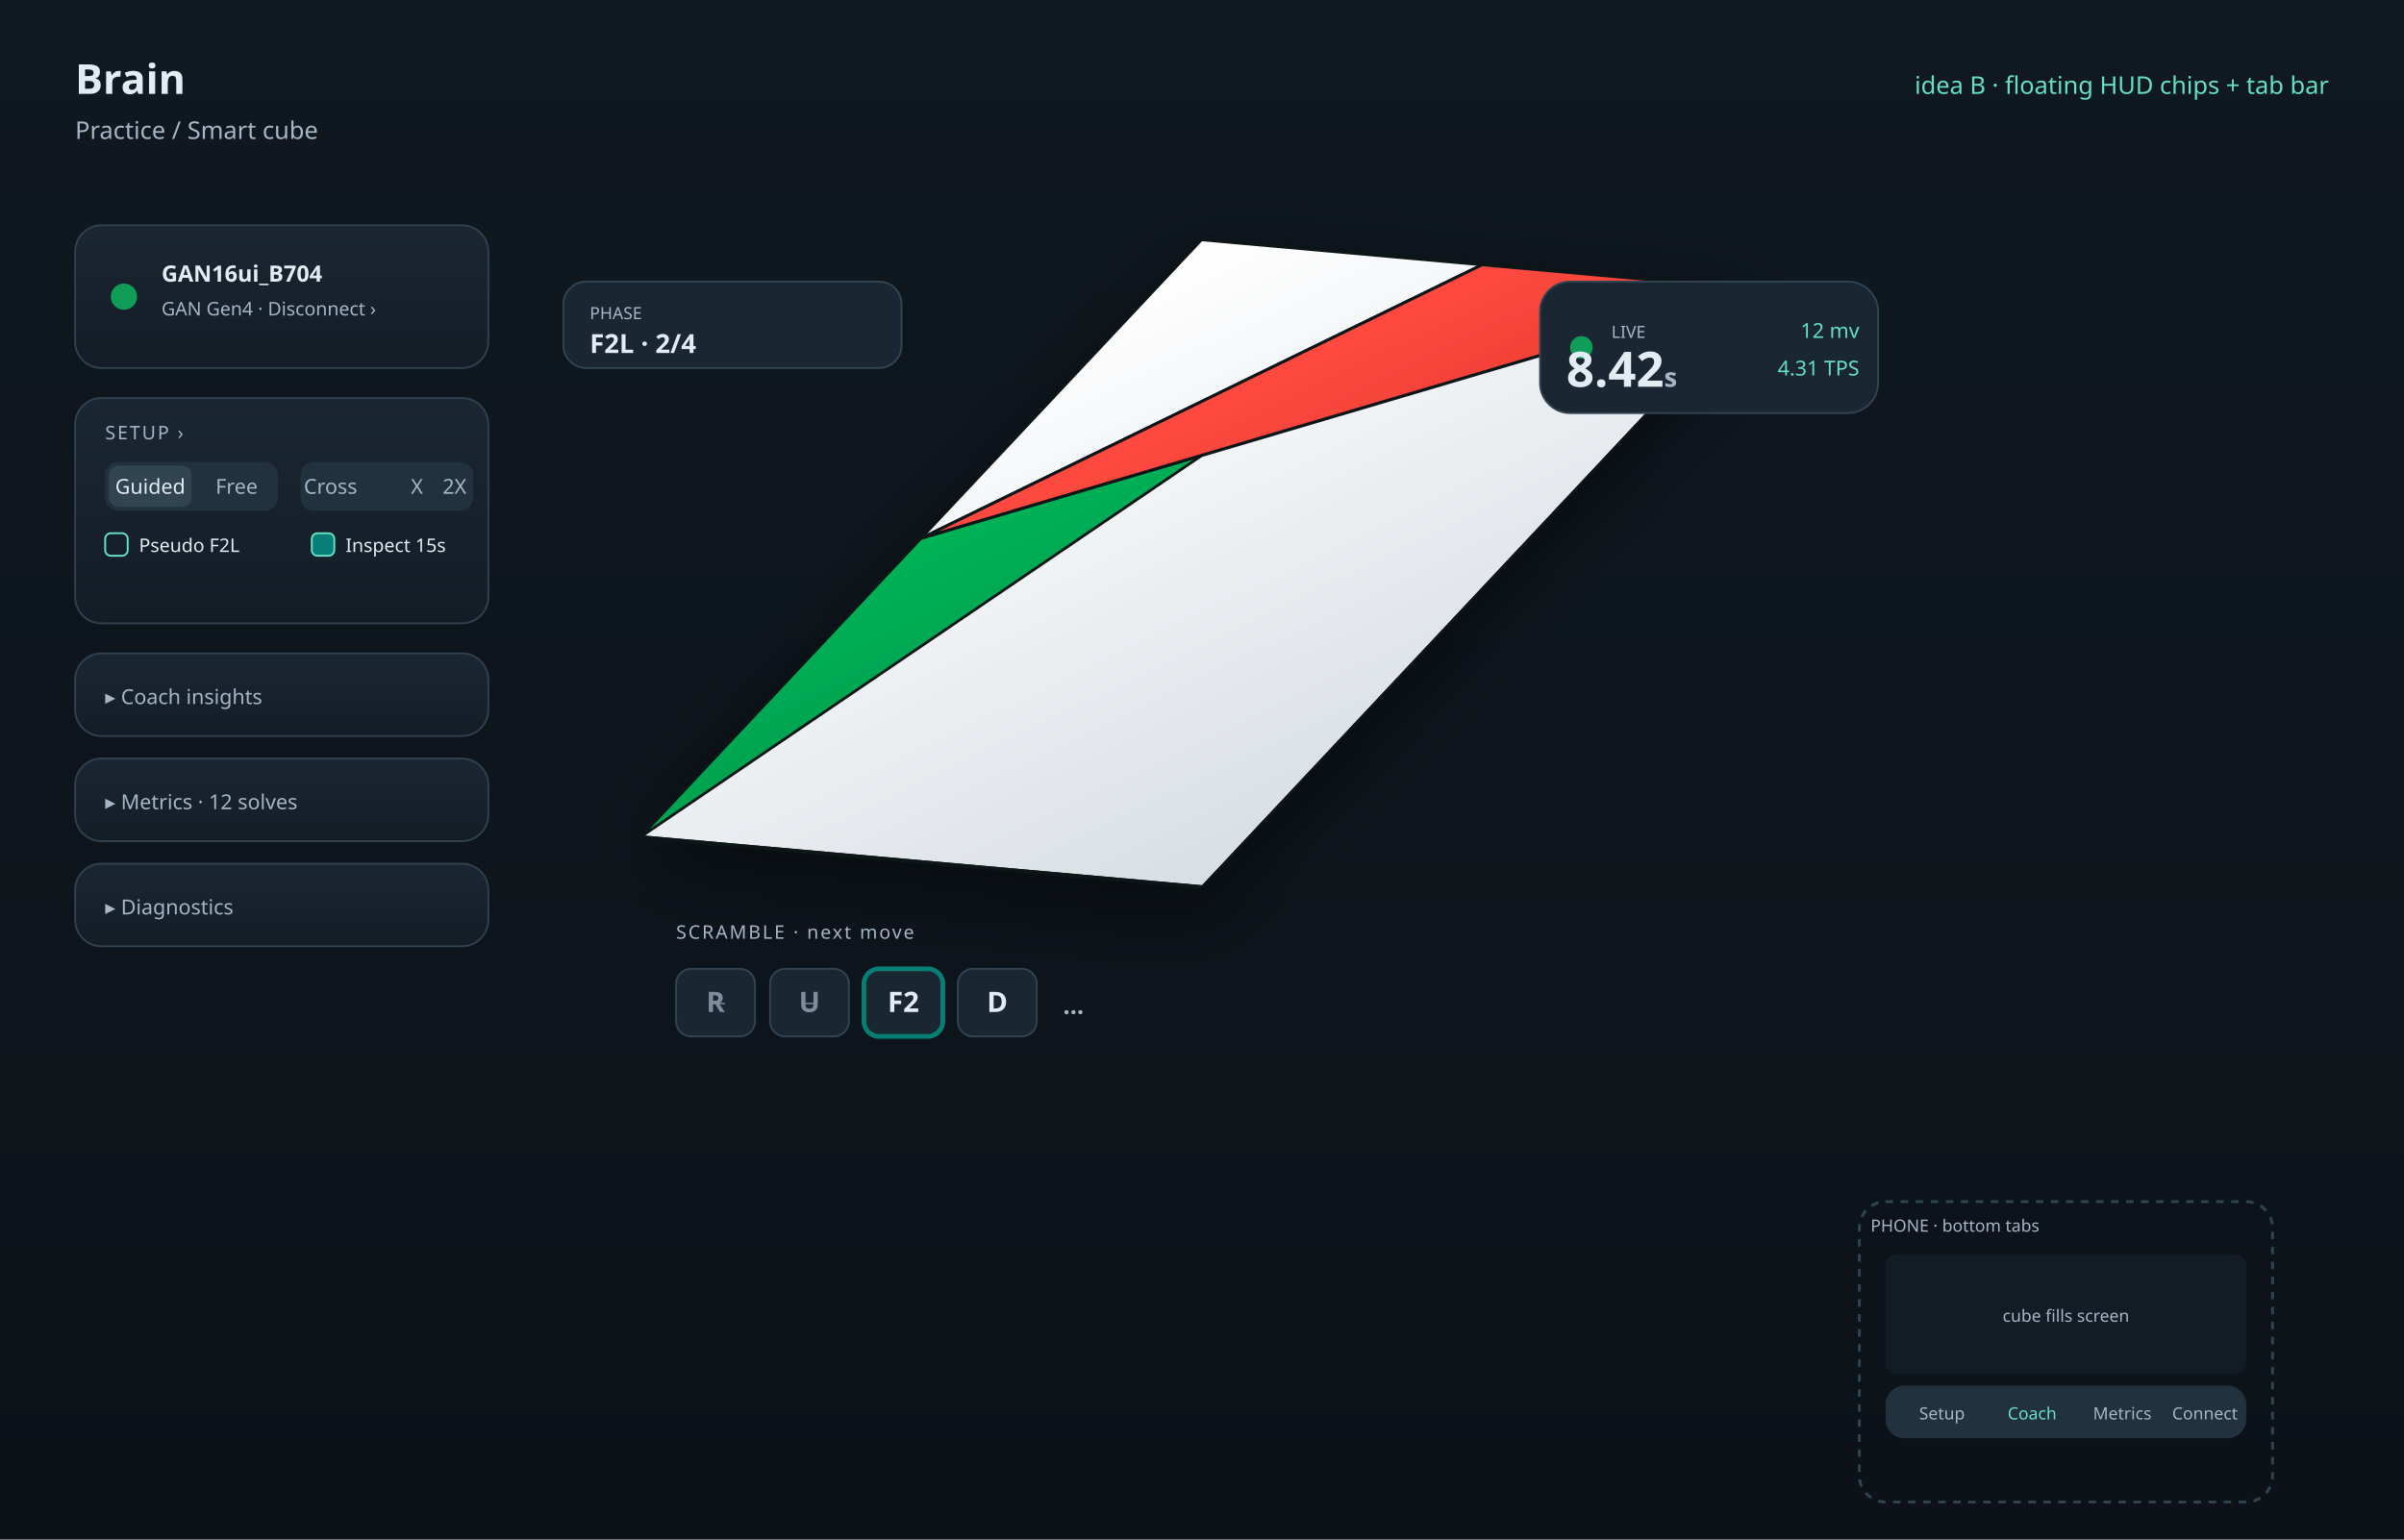
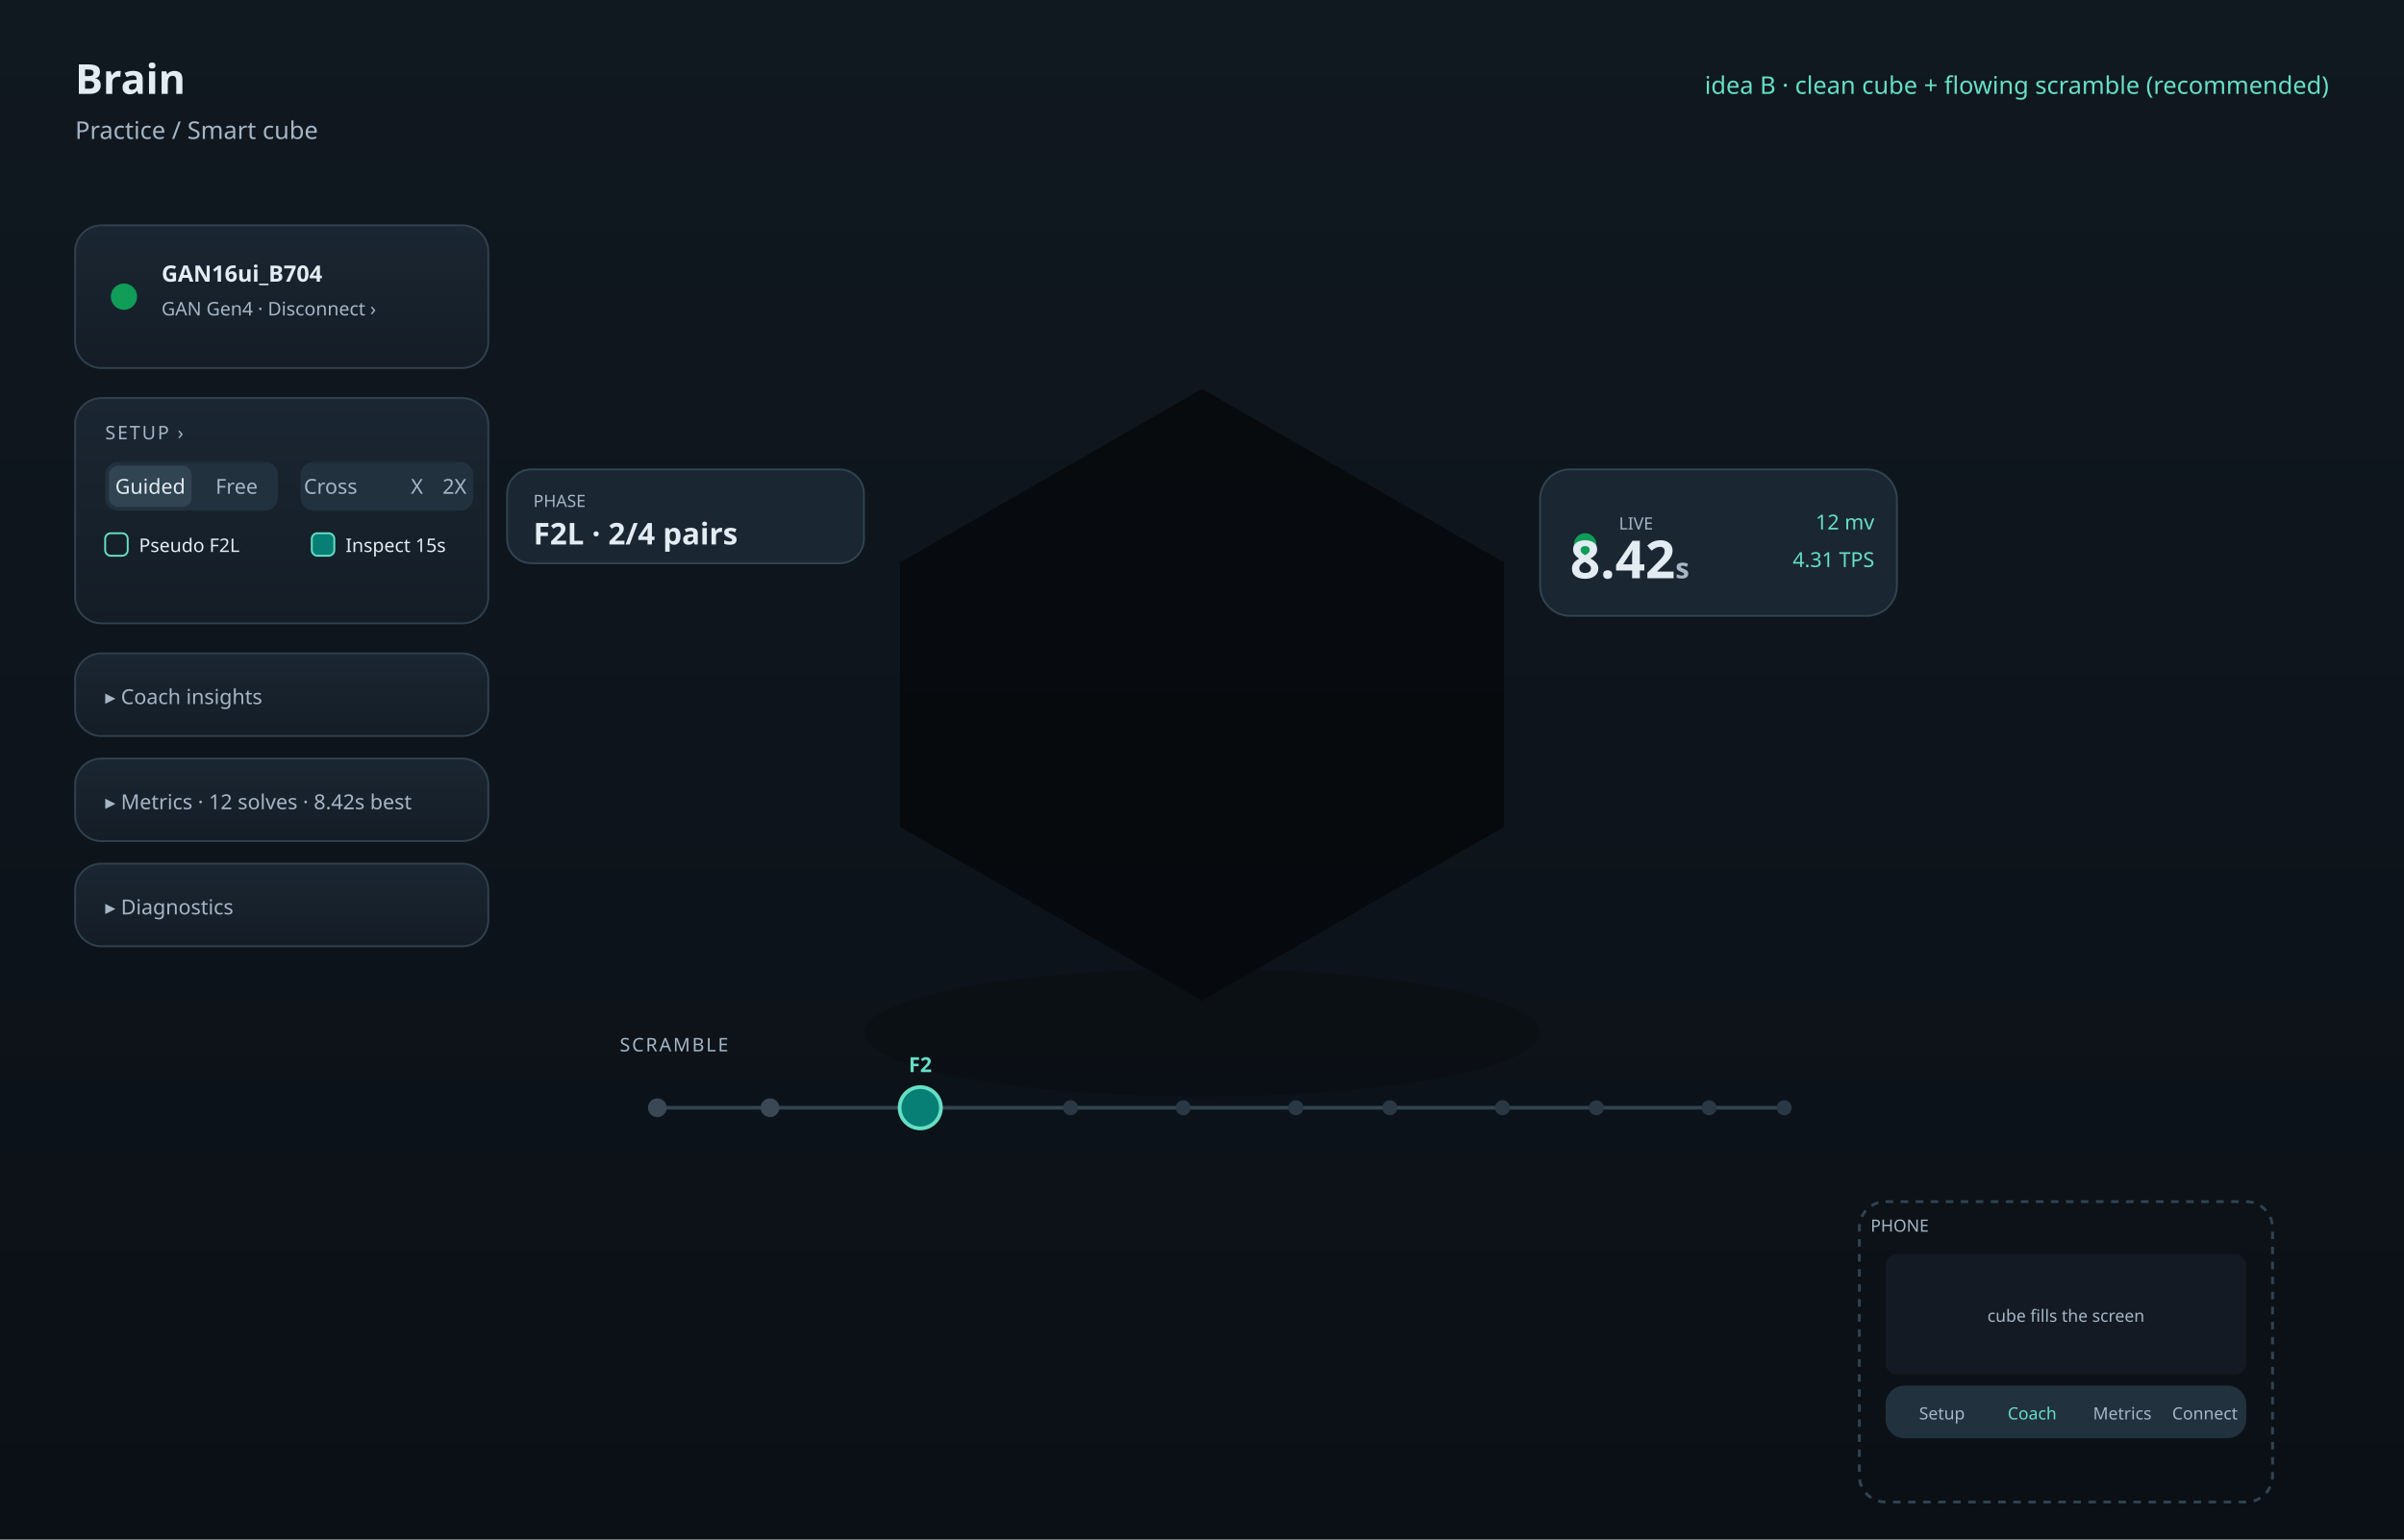
<svg xmlns="http://www.w3.org/2000/svg" viewBox="0 0 1280 820" font-family="'Segoe UI', system-ui, sans-serif">
  <defs>
    <linearGradient id="bg" x1="0" y1="0" x2="0" y2="1">
      <stop offset="0" stop-color="#101820" />
-       <stop offset="1" stop-color="#0c1218" />
+       <stop offset="1" stop-color="#0b1016" />
    </linearGradient>
    <linearGradient id="panel" x1="0" y1="0" x2="0" y2="1">
      <stop offset="0" stop-color="#1a2632" />
      <stop offset="1" stop-color="#141d26" />
    </linearGradient>
-     <linearGradient id="cubeU" x1="0" y1="0" x2="0" y2="1">
+     <linearGradient id="fU" x1="0" y1="0" x2="0" y2="1">
      <stop offset="0" stop-color="#ffffff" />
-       <stop offset="1" stop-color="#d8dee4" />
+       <stop offset="1" stop-color="#cdd4dc" />
    </linearGradient>
-     <linearGradient id="cubeF" x1="0" y1="0" x2="0" y2="1">
+     <linearGradient id="fF" x1="0" y1="0" x2="0" y2="1">
      <stop offset="0" stop-color="#00b357" />
-       <stop offset="1" stop-color="#00803f" />
+       <stop offset="1" stop-color="#007a3c" />
    </linearGradient>
-     <linearGradient id="cubeR" x1="0" y1="0" x2="0" y2="1">
+     <linearGradient id="fR" x1="0" y1="0" x2="0" y2="1">
      <stop offset="0" stop-color="#ff4a40" />
-       <stop offset="1" stop-color="#c82620" />
+       <stop offset="1" stop-color="#c02420" />
    </linearGradient>
-     <filter id="shadow" x1="-30%" y1="-30%" width="160%" height="160%">
-       <feDropShadow dx="0" dy="10" stdDeviation="20" flood-color="#000" flood-opacity="0.5" />
+     <filter id="shadow" x1="-20%" y1="-20%" width="140%" height="140%">
+       <feGaussianBlur in="SourceAlpha" stdDeviation="14" />
+       <feOffset dx="0" dy="16" result="b" />
+       <feFlood flood-color="#000" flood-opacity="0.5" />
+       <feComposite in2="SourceGraphic" operator="in" />
    </filter>
  </defs>
  <rect width="1280" height="820" fill="url(#bg)" />
  <text x="40" y="50" fill="#e3ebf3" font-size="22" font-weight="700">Brain</text>
  <text x="40" y="74" fill="#a6b6c6" font-size="13">Practice / Smart cube</text>
-   <text x="1240" y="50" fill="#66dfc5" font-size="13" text-anchor="end">idea B · floating HUD chips + tab bar</text>
+   <text x="1240" y="50" fill="#66dfc5" font-size="13" text-anchor="end">idea B · clean cube + flowing scramble (recommended)</text>
  <g transform="translate(640,300)" filter="url(#shadow)">
-     <g transform="skewY(-26) scale(1.15)">
-       <polygon points="0,-150 260,0 0,150 -260,0" fill="url(#cubeU)" stroke="#0c1218" stroke-width="1.5" />
-       <polygon points="-260,0 0,150 -260,0 -130,-75 130,-75" fill="url(#cubeF)" stroke="#0c1218" stroke-width="1.5" />
-       <polygon points="260,0 0,150 260,0 130,-75 -130,-75" fill="url(#cubeR)" stroke="#0c1218" stroke-width="1.5" />
+     <ellipse cx="0" cy="250" rx="180" ry="34" fill="#000" opacity="0.35" />
+     <polygon points="0,-92 160,0 0,92 -160,0" fill="url(#fU)" stroke="#0c1218" stroke-width="1.5" />
+     <polygon points="160,0 160,140 0,232 0,92" fill="url(#fR)" stroke="#0c1218" stroke-width="1.5" />
+     <polygon points="-160,0 -160,140 0,232 0,92" fill="url(#fF)" stroke="#0c1218" stroke-width="1.5" />
+     <g stroke="#0c1218" stroke-width="0.8" opacity="0.18">
+       <line x1="0" y1="-92" x2="0" y2="92" />
+       <line x1="-160" y1="0" x2="160" y2="0" />
+       <line x1="-53" y1="-31" x2="53" y2="31" />
+       <line x1="53" y1="-31" x2="-53" y2="31" />
+     </g>
+     <g stroke="#0c1218" stroke-width="0.8" opacity="0.18">
+       <line x1="160" y1="0" x2="160" y2="140" />
+       <line x1="160" y1="46" x2="0" y2="92" />
+       <line x1="160" y1="93" x2="0" y2="139" />
+       <line x1="53" y1="-31" x2="53" y2="93" />
+       <line x1="106" y1="0" x2="106" y2="124" />
+     </g>
+     <g stroke="#0c1218" stroke-width="0.8" opacity="0.18">
+       <line x1="-160" y1="0" x2="-160" y2="140" />
+       <line x1="-160" y1="46" x2="0" y2="92" />
+       <line x1="-160" y1="93" x2="0" y2="139" />
+       <line x1="-53" y1="-31" x2="-53" y2="93" />
+       <line x1="-106" y1="0" x2="-106" y2="124" />
    </g>
  </g>
-   <g transform="translate(820,150)">
-     <rect x="0" y="0" width="180" height="70" rx="16" fill="#1a2632" stroke="#304451" />
-     <circle cx="22" cy="35" r="6" fill="#0f9d58" />
-     <text x="38" y="30" fill="#a6b6c6" font-size="9">LIVE</text>
-     <text x="14" y="56" fill="#e3ebf3" font-size="26" font-weight="700">8.42<tspan fill="#a6b6c6" font-size="14">s</tspan>
+   <g transform="translate(820,250)">
+     <rect x="0" y="0" width="190" height="78" rx="16" fill="#1a2632" stroke="#304451" />
+     <circle cx="24" cy="40" r="6" fill="#0f9d58" />
+     <text x="42" y="32" fill="#a6b6c6" font-size="9">LIVE</text>
+     <text x="16" y="58" fill="#e3ebf3" font-size="28" font-weight="700">8.42<tspan fill="#a6b6c6" font-size="15"> s</tspan>
    </text>
-     <text x="170" y="30" fill="#66dfc5" font-size="11" text-anchor="end">12 mv</text>
-     <text x="170" y="50" fill="#66dfc5" font-size="11" text-anchor="end">4.31 TPS</text>
+     <text x="178" y="32" fill="#66dfc5" font-size="11" text-anchor="end">12 mv</text>
+     <text x="178" y="52" fill="#66dfc5" font-size="11" text-anchor="end">4.31 TPS</text>
  </g>
-   <g transform="translate(300,150)">
-     <rect x="0" y="0" width="180" height="46" rx="12" fill="#1a2632" stroke="#304451" />
+   <g transform="translate(270,250)">
+     <rect x="0" y="0" width="190" height="50" rx="13" fill="#1a2632" stroke="#304451" />
    <text x="14" y="20" fill="#a6b6c6" font-size="9">PHASE</text>
-     <text x="14" y="38" fill="#e3ebf3" font-size="14" font-weight="700">F2L · 2/4</text>
+     <text x="14" y="40" fill="#e3ebf3" font-size="16" font-weight="700">F2L · 2/4 pairs</text>
  </g>
-   <g transform="translate(360,500)">
-     <text x="0" y="0" fill="#a6b6c6" font-size="10" letter-spacing="1">SCRAMBLE · next move</text>
-     <g transform="translate(0,16)" font-size="15" fill="#e3ebf3" font-weight="600">
-       <g>
-         <rect x="0" y="0" width="42" height="36" rx="8" fill="#1a2632" stroke="#304451" />
-         <text x="21" y="23" text-anchor="middle" fill="#7f8c9b" text-decoration="line-through">R</text>
-       </g>
-       <g>
-         <rect x="50" y="0" width="42" height="36" rx="8" fill="#1a2632" stroke="#304451" />
-         <text x="71" y="23" text-anchor="middle" fill="#7f8c9b" text-decoration="line-through">U</text>
-       </g>
-       <g>
-         <rect x="100" y="0" width="42" height="36" rx="8" fill="#1a2632" stroke="#087f75" stroke-width="2.5" />
-         <text x="121" y="23" text-anchor="middle" fill="#e3ebf3">F2</text>
-       </g>
-       <g>
-         <rect x="150" y="0" width="42" height="36" rx="8" fill="#1a2632" stroke="#304451" />
-         <text x="171" y="23" text-anchor="middle">D</text>
-       </g>
-       <text x="206" y="24" fill="#a6b6c6" font-size="13">…</text>
-     </g>
+   <g transform="translate(330,560)">
+     <text x="0" y="0" fill="#a6b6c6" font-size="10" letter-spacing="1">SCRAMBLE</text>
+     <path d="M 20 30 C 90 30 110 30 160 30" fill="none" stroke="#304451" stroke-width="2" />
+     <path d="M 160 30 C 210 30 240 30 300 30 360 30 410 30 470 30 520 30 580 30 620 30" fill="none" stroke="#304451" stroke-width="2" />
+     <circle cx="20" cy="30" r="5" fill="#3a4754" />
+     <circle cx="80" cy="30" r="5" fill="#3a4754" />
+     <circle cx="160" cy="30" r="11" fill="#087f75" stroke="#66dfc5" stroke-width="2" />
+     <text x="160" y="11" text-anchor="middle" fill="#66dfc5" font-size="11" font-weight="700">F2</text>
+     <circle cx="240" cy="30" r="4" fill="#2a3744" />
+     <circle cx="300" cy="30" r="4" fill="#2a3744" />
+     <circle cx="360" cy="30" r="4" fill="#2a3744" />
+     <circle cx="410" cy="30" r="4" fill="#2a3744" />
+     <circle cx="470" cy="30" r="4" fill="#2a3744" />
+     <circle cx="520" cy="30" r="4" fill="#2a3744" />
+     <circle cx="580" cy="30" r="4" fill="#2a3744" />
+     <circle cx="620" cy="30" r="4" fill="#2a3744" />
  </g>
  <g transform="translate(40,120)">
-     <g transform="translate(0,0)">
+     <g>
      <rect x="0" y="0" width="220" height="76" rx="14" fill="url(#panel)" stroke="#30404e" />
      <circle cx="26" cy="38" r="7" fill="#0f9d58" />
      <text x="46" y="30" fill="#e3ebf3" font-size="12" font-weight="700">GAN16ui_B704</text>
      <text x="46" y="48" fill="#a6b6c6" font-size="10">GAN Gen4 · Disconnect ›</text>
    </g>
    <g transform="translate(0,92)">
      <rect x="0" y="0" width="220" height="120" rx="14" fill="url(#panel)" stroke="#30404e" />
      <text x="16" y="22" fill="#a6b6c6" font-size="10" letter-spacing="1">SETUP ›</text>
      <g transform="translate(16,34)" font-size="11">
        <rect x="0" y="0" width="92" height="26" rx="7" fill="#22313e" />
        <rect x="2" y="2" width="44" height="22" rx="5" fill="#304451" />
        <text x="24" y="17" text-anchor="middle" fill="#e3ebf3">Guided</text>
        <text x="70" y="17" text-anchor="middle" fill="#a6b6c6">Free</text>
        <rect x="104" y="0" width="92" height="26" rx="7" fill="#22313e" />
        <text x="120" y="17" text-anchor="middle" fill="#a6b6c6">Cross</text>
        <text x="166" y="17" text-anchor="middle" fill="#a6b6c6">X</text>
        <text x="186" y="17" text-anchor="middle" fill="#a6b6c6">2X</text>
      </g>
      <g transform="translate(16,72)" font-size="10" fill="#a6b6c6">
        <rect x="0" y="0" width="12" height="12" rx="3" fill="none" stroke="#66dfc5" />
        <text x="18" y="10" fill="#e3ebf3">Pseudo F2L</text>
        <rect x="110" y="0" width="12" height="12" rx="3" fill="#087f75" stroke="#66dfc5" />
        <text x="128" y="10" fill="#e3ebf3">Inspect 15s</text>
      </g>
    </g>
    <g transform="translate(0,228)">
      <rect x="0" y="0" width="220" height="44" rx="14" fill="url(#panel)" stroke="#30404e" />
      <text x="16" y="27" fill="#a6b6c6" font-size="11">▸ Coach insights</text>
    </g>
    <g transform="translate(0,284)">
      <rect x="0" y="0" width="220" height="44" rx="14" fill="url(#panel)" stroke="#30404e" />
-       <text x="16" y="27" fill="#a6b6c6" font-size="11">▸ Metrics · 12 solves</text>
+       <text x="16" y="27" fill="#a6b6c6" font-size="11">▸ Metrics · 12 solves · 8.42s best</text>
    </g>
    <g transform="translate(0,340)">
      <rect x="0" y="0" width="220" height="44" rx="14" fill="url(#panel)" stroke="#30404e" />
      <text x="16" y="27" fill="#a6b6c6" font-size="11">▸ Diagnostics</text>
    </g>
  </g>
  <g transform="translate(990,640)">
    <rect x="0" y="0" width="220" height="160" rx="14" fill="none" stroke="#304451" stroke-width="1.5" stroke-dasharray="4 4" />
-     <text x="6" y="16" fill="#a6b6c6" font-size="9">PHONE · bottom tabs</text>
+     <text x="6" y="16" fill="#a6b6c6" font-size="9">PHONE</text>
    <rect x="14" y="28" width="192" height="64" rx="6" fill="#19242f" opacity="0.5" />
-     <text x="110" y="64" text-anchor="middle" fill="#a6b6c6" font-size="9">cube fills screen</text>
+     <text x="110" y="64" text-anchor="middle" fill="#a6b6c6" font-size="9">cube fills the screen</text>
    <g transform="translate(14,98)">
      <rect x="0" y="0" width="192" height="28" rx="10" fill="#22313e" />
      <g font-size="9" fill="#a6b6c6">
        <text x="30" y="18" text-anchor="middle">Setup</text>
        <text x="78" y="18" text-anchor="middle" fill="#66dfc5">Coach</text>
        <text x="126" y="18" text-anchor="middle">Metrics</text>
        <text x="170" y="18" text-anchor="middle">Connect</text>
      </g>
    </g>
  </g>
</svg>
